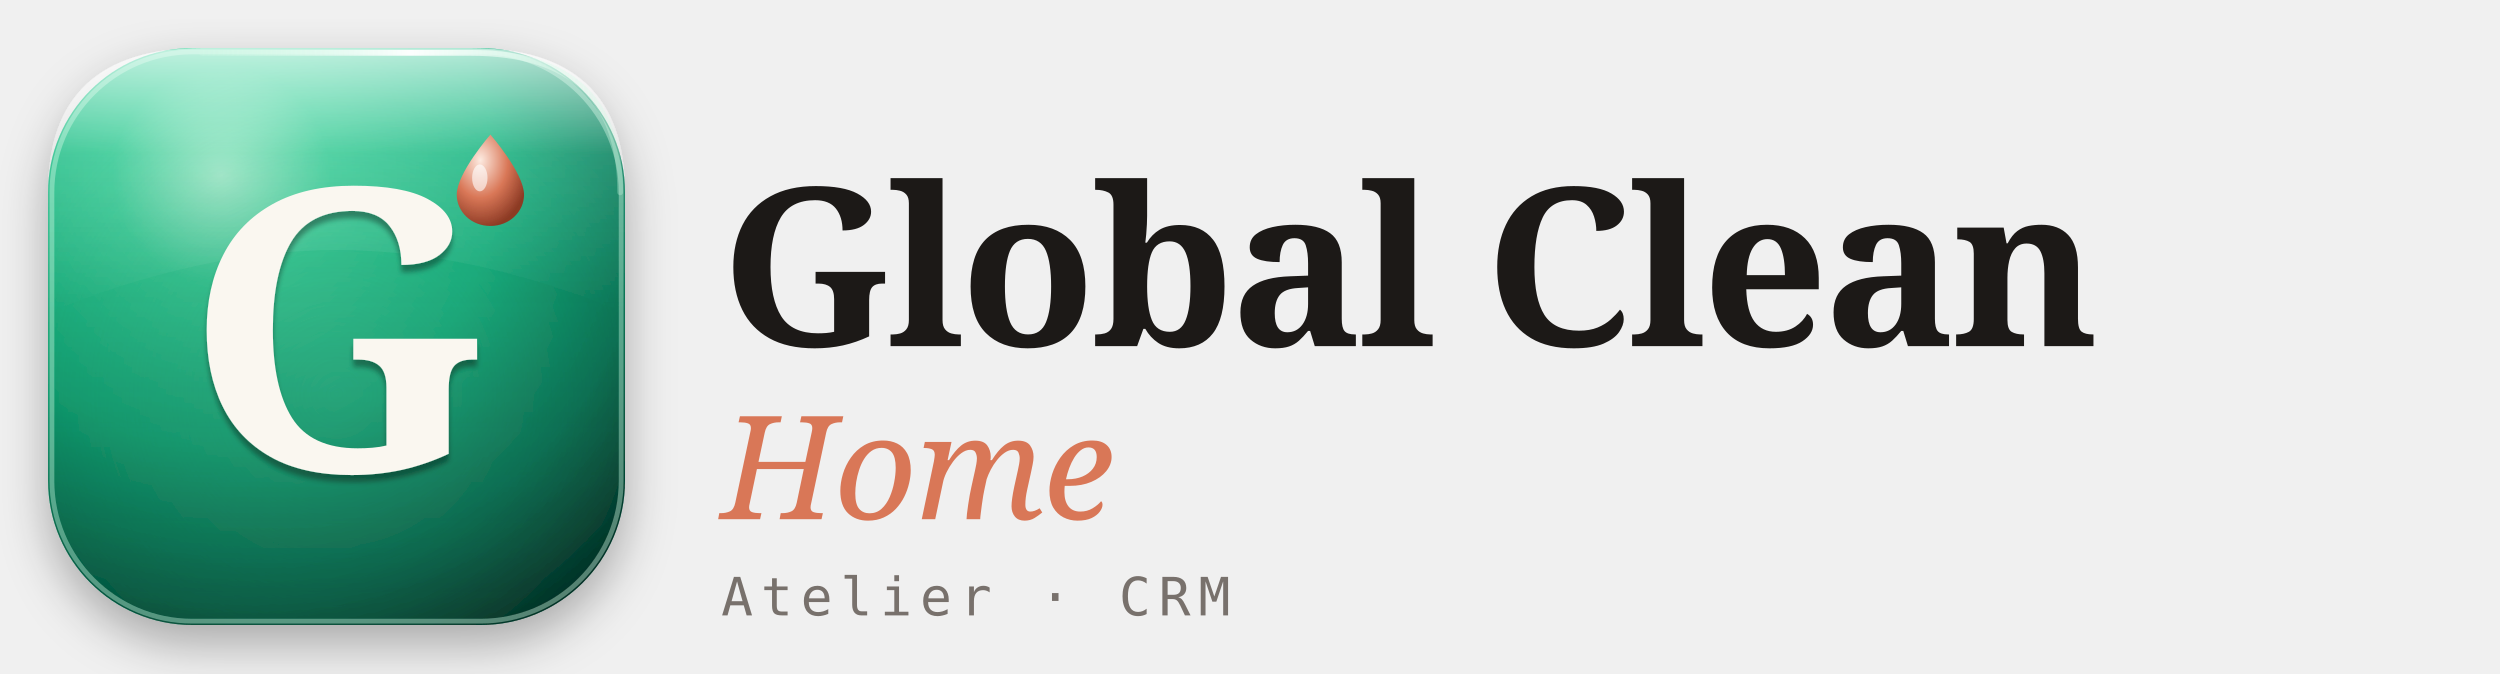
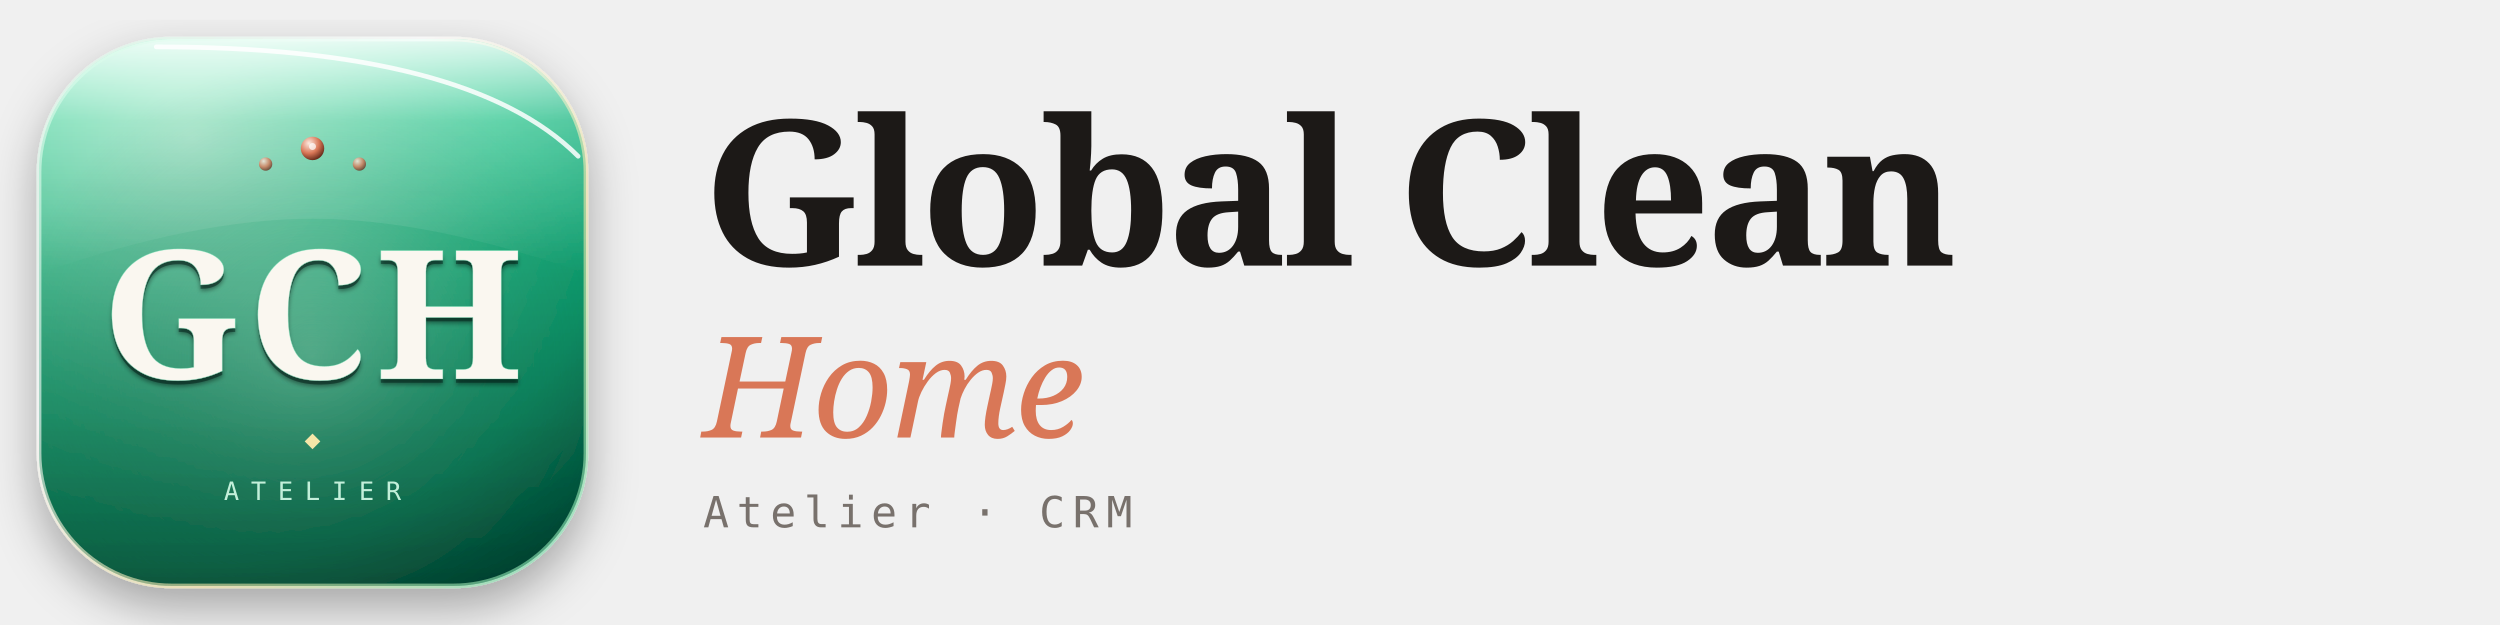
- <svg xmlns="http://www.w3.org/2000/svg" viewBox="0 0 520 140" width="520" height="140">
+ <svg xmlns="http://www.w3.org/2000/svg" viewBox="0 0 640 160" width="640" height="160">
  <defs>
-     <radialGradient id="lw-core" cx="30%" cy="22%" r="95%">
+     <radialGradient id="w-core" cx="28%" cy="18%" r="115%">
      <stop offset="0%" stop-color="#A7F3D0" />
-       <stop offset="20%" stop-color="#34D399" />
-       <stop offset="50%" stop-color="#10B981" />
-       <stop offset="78%" stop-color="#047857" />
-       <stop offset="100%" stop-color="#022C22" />
+       <stop offset="24%" stop-color="#6EE7B7" />
+       <stop offset="48%" stop-color="#34D399" />
+       <stop offset="68%" stop-color="#10B981" />
+       <stop offset="88%" stop-color="#047857" />
+       <stop offset="100%" stop-color="#012117" />
    </radialGradient>
-     <linearGradient id="lw-shine" x1="50%" y1="0%" x2="50%" y2="100%">
-       <stop offset="0%" stop-color="#FFFFFF" stop-opacity="0.7" />
-       <stop offset="40%" stop-color="#FFFFFF" stop-opacity="0.15" />
+     <linearGradient id="w-shine" x1="50%" y1="0%" x2="50%" y2="100%">
+       <stop offset="0%" stop-color="#FFFFFF" stop-opacity="0.85" />
+       <stop offset="35%" stop-color="#FFFFFF" stop-opacity="0.25" />
      <stop offset="100%" stop-color="#FFFFFF" stop-opacity="0" />
    </linearGradient>
-     <radialGradient id="lw-glow" cx="50%" cy="60%" r="60%">
-       <stop offset="0%" stop-color="#6EE7B7" stop-opacity="0.35" />
-       <stop offset="100%" stop-color="#6EE7B7" stop-opacity="0" />
+     <linearGradient id="w-rim" x1="0%" y1="0%" x2="100%" y2="100%">
+       <stop offset="0%" stop-color="#D1FAE5" />
+       <stop offset="35%" stop-color="#FFFFFF" />
+       <stop offset="65%" stop-color="#F5E6A8" />
+       <stop offset="100%" stop-color="#6EE7B7" />
+     </linearGradient>
+     <radialGradient id="w-glow" cx="50%" cy="58%" r="55%">
+       <stop offset="0%" stop-color="#A7F3D0" stop-opacity="0.45" />
+       <stop offset="100%" stop-color="#047857" stop-opacity="0" />
    </radialGradient>
-     <linearGradient id="lw-bottom" x1="50%" y1="0%" x2="50%" y2="100%">
-       <stop offset="0%" stop-color="#064E3B" stop-opacity="0" />
-       <stop offset="100%" stop-color="#022C22" stop-opacity="0.45" />
+     <linearGradient id="w-depth" x1="50%" y1="0%" x2="50%" y2="100%">
+       <stop offset="0%" stop-color="#022C22" stop-opacity="0" />
+       <stop offset="100%" stop-color="#000000" stop-opacity="0.5" />
    </linearGradient>
-     <linearGradient id="lw-rim-top" x1="0%" y1="0%" x2="100%" y2="0%">
-       <stop offset="0%" stop-color="#D1FAE5" stop-opacity="0.3" />
-       <stop offset="50%" stop-color="#FFFFFF" stop-opacity="0.95" />
-       <stop offset="100%" stop-color="#D1FAE5" stop-opacity="0.3" />
-     </linearGradient>
-     <radialGradient id="lw-drop" cx="35%" cy="28%" r="75%">
+     <radialGradient id="w-drop" cx="35%" cy="28%" r="78%">
      <stop offset="0%" stop-color="#FDEAE0" />
      <stop offset="55%" stop-color="#D97757" />
-       <stop offset="100%" stop-color="#8C3A24" />
+       <stop offset="100%" stop-color="#5A2214" />
    </radialGradient>
-     <filter id="lw-dropshadow" x="-10%" y="-10%" width="120%" height="140%">
-       <feGaussianBlur in="SourceAlpha" stdDeviation="5" />
-       <feOffset dx="0" dy="4" />
+     <linearGradient id="w-gold" x1="0%" y1="0%" x2="100%" y2="0%">
+       <stop offset="0%" stop-color="#D97757" stop-opacity="0" />
+       <stop offset="50%" stop-color="#D4A94A" />
+       <stop offset="100%" stop-color="#D97757" stop-opacity="0" />
+     </linearGradient>
+     <filter id="w-shadow" x="-15%" y="-15%" width="130%" height="140%">
+       <feGaussianBlur in="SourceAlpha" stdDeviation="6" />
+       <feOffset dx="0" dy="5" />
      <feComponentTransfer>
-         <feFuncA type="linear" slope="0.3" />
+         <feFuncA type="linear" slope="0.32" />
      </feComponentTransfer>
      <feMerge>
        <feMergeNode />
        <feMergeNode in="SourceGraphic" />
      </feMerge>
    </filter>
-     <filter id="lw-letter-shadow" x="-10%" y="-10%" width="120%" height="120%">
+     <filter id="w-letter-shadow" x="-8%" y="-8%" width="116%" height="120%">
      <feGaussianBlur in="SourceAlpha" stdDeviation="0.6" />
      <feOffset dx="0" dy="1.5" />
      <feComponentTransfer>
-         <feFuncA type="linear" slope="0.35" />
+         <feFuncA type="linear" slope="0.4" />
      </feComponentTransfer>
      <feMerge>
        <feMergeNode />
        <feMergeNode in="SourceGraphic" />
      </feMerge>
    </filter>
+     <clipPath id="w-clip">
+       <rect x="10" y="10" width="140" height="140" rx="34" />
+     </clipPath>
  </defs>
-   <g filter="url(#lw-dropshadow)" transform="translate(10, 10)">
-     <rect x="0" y="0" width="120" height="120" rx="30" fill="url(#lw-core)" />
-     <rect x="0" y="0" width="120" height="120" rx="30" fill="url(#lw-glow)" />
-     <rect x="0" y="0" width="120" height="120" rx="30" fill="url(#lw-bottom)" />
-     <rect x="0.8" y="0.8" width="118.4" height="118.4" rx="29.2" fill="none" stroke="#D1FAE5" stroke-width="1" stroke-opacity="0.4" />
-     <path d="M 32 0 L 88 0 Q 120 0 120 30 L 120 55 Q 88 42 60 42 Q 32 42 0 55 L 0 30 Q 0 0 32 0 Z" fill="url(#lw-shine)" />
-     <path d="M 32 1 L 88 1 Q 119 1 119 30" fill="none" stroke="url(#lw-rim-top)" stroke-width="1.2" stroke-linecap="round" />
-     <text x="60" y="88" text-anchor="middle" font-family="Fraunces, 'Playfair Display', Georgia, serif" font-weight="700" font-size="82" fill="#FAF7F0" filter="url(#lw-letter-shadow)" style="font-variation-settings:'opsz' 144,'wght' 700">G</text>
-     <g transform="translate(92, 28)">
-       <path d="M 0 -10 C 0 -10, -7 -2, -7 2.5 C -7 6, -4 9, 0 9 C 4 9, 7 6, 7 2.5 C 7 -2, 0 -10, 0 -10 Z" fill="url(#lw-drop)" />
-       <ellipse cx="-2.2" cy="-1" rx="1.6" ry="2.8" fill="#FFFFFF" opacity="0.6" />
+   <g filter="url(#w-shadow)">
+     <rect x="10" y="10" width="140" height="140" rx="34" fill="url(#w-core)" />
+     <g clip-path="url(#w-clip)">
+       <rect x="10" y="10" width="140" height="140" fill="url(#w-glow)" />
+       <rect x="10" y="10" width="140" height="140" fill="url(#w-depth)" />
+       <path d="M 40 10 L 120 10 Q 150 10 150 40 L 150 70 Q 110 56 80 56 Q 50 56 10 70 L 10 40 Q 10 10 40 10 Z" fill="url(#w-shine)" />
    </g>
+     <rect x="10" y="10" width="140" height="140" rx="34" fill="none" stroke="url(#w-rim)" stroke-width="1.2" stroke-opacity="0.6" />
+     <path d="M 40 12 Q 120 12 148 40" fill="none" stroke="#FFFFFF" stroke-width="1.2" stroke-linecap="round" stroke-opacity="0.85" />
  </g>
-   <g transform="translate(150, 0)">
-     <text x="0" y="72" font-family="Fraunces, 'Playfair Display', Georgia, serif" font-weight="600" font-size="46" fill="#1C1917" style="font-variation-settings:'opsz' 144,'wght' 600;letter-spacing:-0.02em">
+   <circle cx="80" cy="38" r="3" fill="url(#w-drop)" />
+   <circle cx="80" cy="37.5" r="0.9" fill="#FFFFFF" opacity="0.7" />
+   <circle cx="68" cy="42" r="1.7" fill="url(#w-drop)" opacity="0.78" />
+   <circle cx="92" cy="42" r="1.7" fill="url(#w-drop)" opacity="0.78" />
+   <text x="80" y="98" text-anchor="middle" font-family="Fraunces, 'Playfair Display', Georgia, serif" font-weight="700" font-size="46" fill="#022C22" opacity="0.5" letter-spacing="2" style="font-variation-settings:'opsz' 144,'wght' 700">GCH</text>
+   <text x="80" y="97" text-anchor="middle" font-family="Fraunces, 'Playfair Display', Georgia, serif" font-weight="700" font-size="46" fill="#FAF7F0" filter="url(#w-letter-shadow)" letter-spacing="2" style="font-variation-settings:'opsz' 144,'wght' 700">GCH</text>
+   <text x="80" y="97" text-anchor="middle" font-family="Fraunces, 'Playfair Display', Georgia, serif" font-weight="700" font-size="46" fill="none" stroke="#6EE7B7" stroke-width="0.2" stroke-opacity="0.4" letter-spacing="2" style="font-variation-settings:'opsz' 144,'wght' 700">GCH</text>
+   <g transform="translate(80, 113)">
+     <path d="M 0 -2 L 2 0 L 0 2 L -2 0 Z" fill="#F5E6A8" />
+     <line x1="-5" y1="0" x2="-22" y2="0" stroke="url(#w-gold)" stroke-width="0.7" stroke-linecap="round" />
+     <line x1="5" y1="0" x2="22" y2="0" stroke="url(#w-gold)" stroke-width="0.7" stroke-linecap="round" />
+   </g>
+   <text x="80" y="128" text-anchor="middle" font-family="'JetBrains Mono', ui-monospace, monospace" font-weight="500" font-size="6.5" fill="#D1FAE5" letter-spacing="3" opacity="0.92">ATELIER</text>
+   <g transform="translate(180, 0)">
+     <text x="0" y="68" font-family="Fraunces, 'Playfair Display', Georgia, serif" font-weight="600" font-size="52" fill="#1C1917" style="font-variation-settings:'opsz' 144,'wght' 600;letter-spacing:-0.025em">
      Global Clean
    </text>
-     <text x="0" y="108" font-family="Fraunces, 'Playfair Display', Georgia, serif" font-style="italic" font-weight="400" font-size="30" fill="#D97757" style="font-variation-settings:'opsz' 144,'wght' 400;letter-spacing:-0.01em">
+     <text x="0" y="112" font-family="Fraunces, 'Playfair Display', Georgia, serif" font-style="italic" font-weight="500" font-size="36" fill="#D97757" style="font-variation-settings:'opsz' 144,'wght' 500;letter-spacing:-0.015em">
      Home
    </text>
-     <text x="0" y="128" font-family="'JetBrains Mono', ui-monospace, monospace" font-weight="500" font-size="11" fill="#78716C" style="letter-spacing:0.15em;text-transform:uppercase">
+     <line x1="120" y1="100" x2="180" y2="100" stroke="url(#w-gold)" stroke-width="1" stroke-linecap="round" opacity="0.7" />
+     <text x="0" y="135" font-family="'JetBrains Mono', ui-monospace, monospace" font-weight="500" font-size="11" fill="#78716C" style="letter-spacing:0.18em;text-transform:uppercase">
      Atelier · CRM
    </text>
  </g>
</svg>
